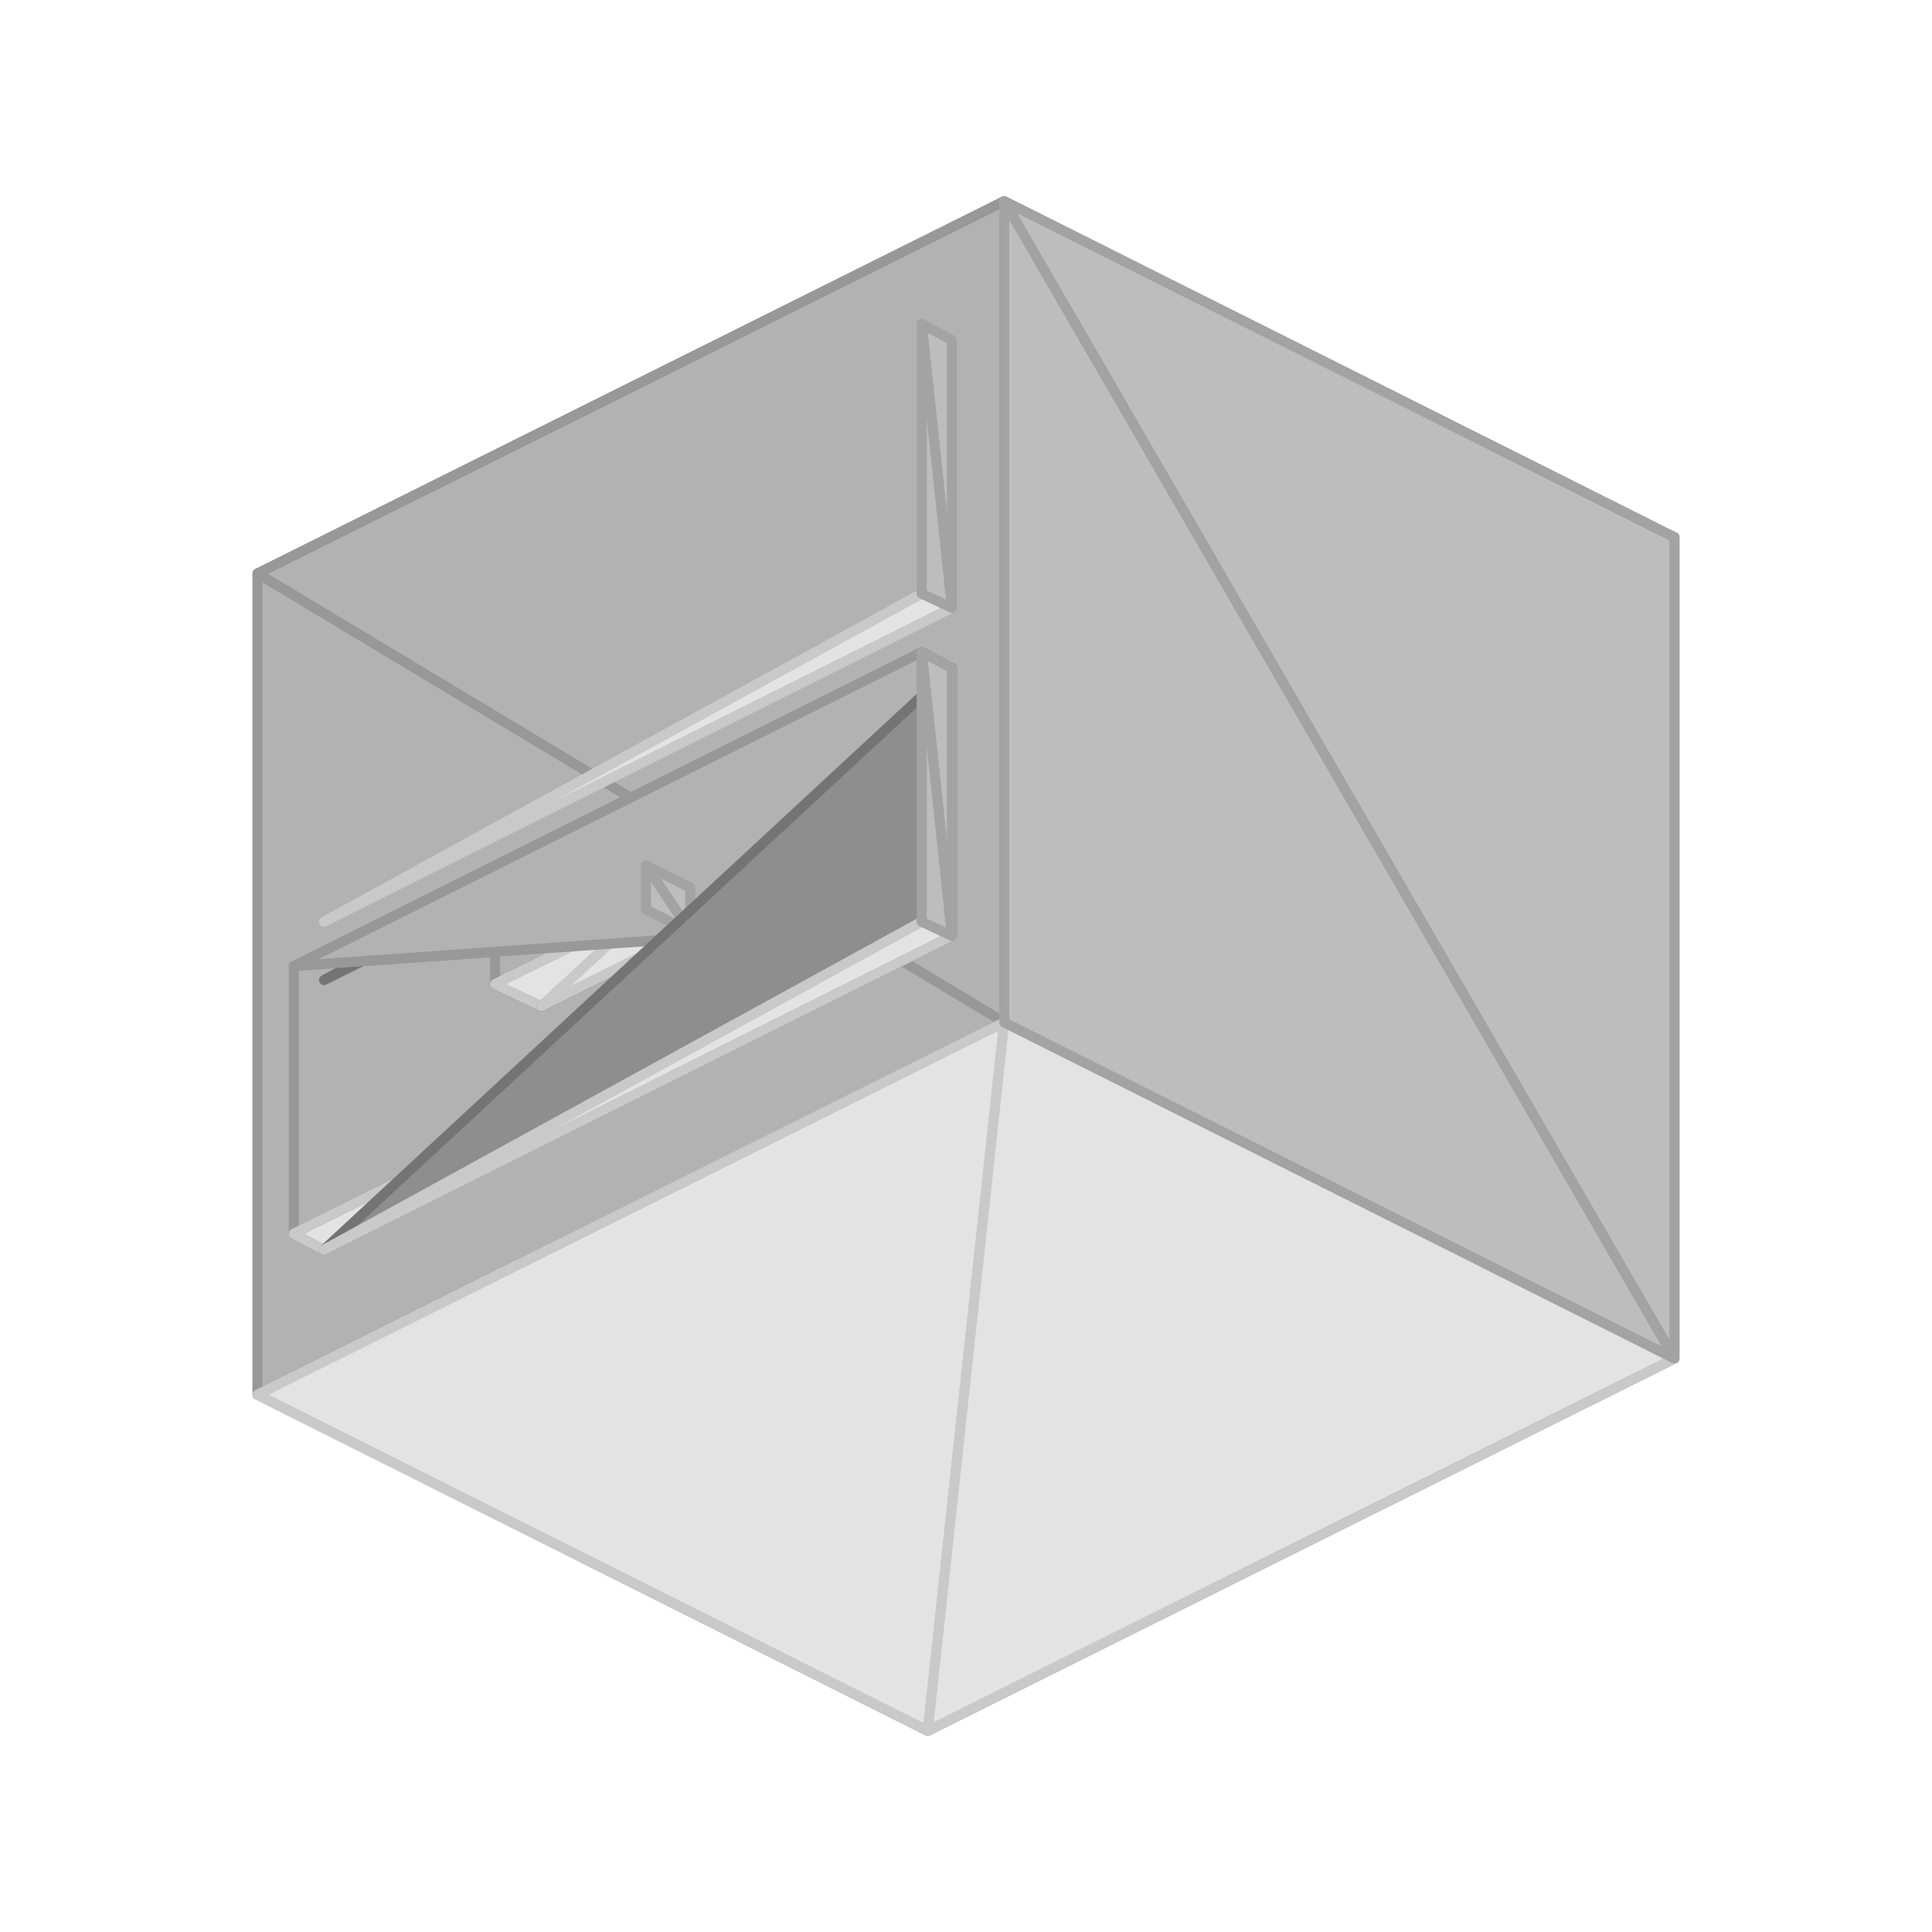
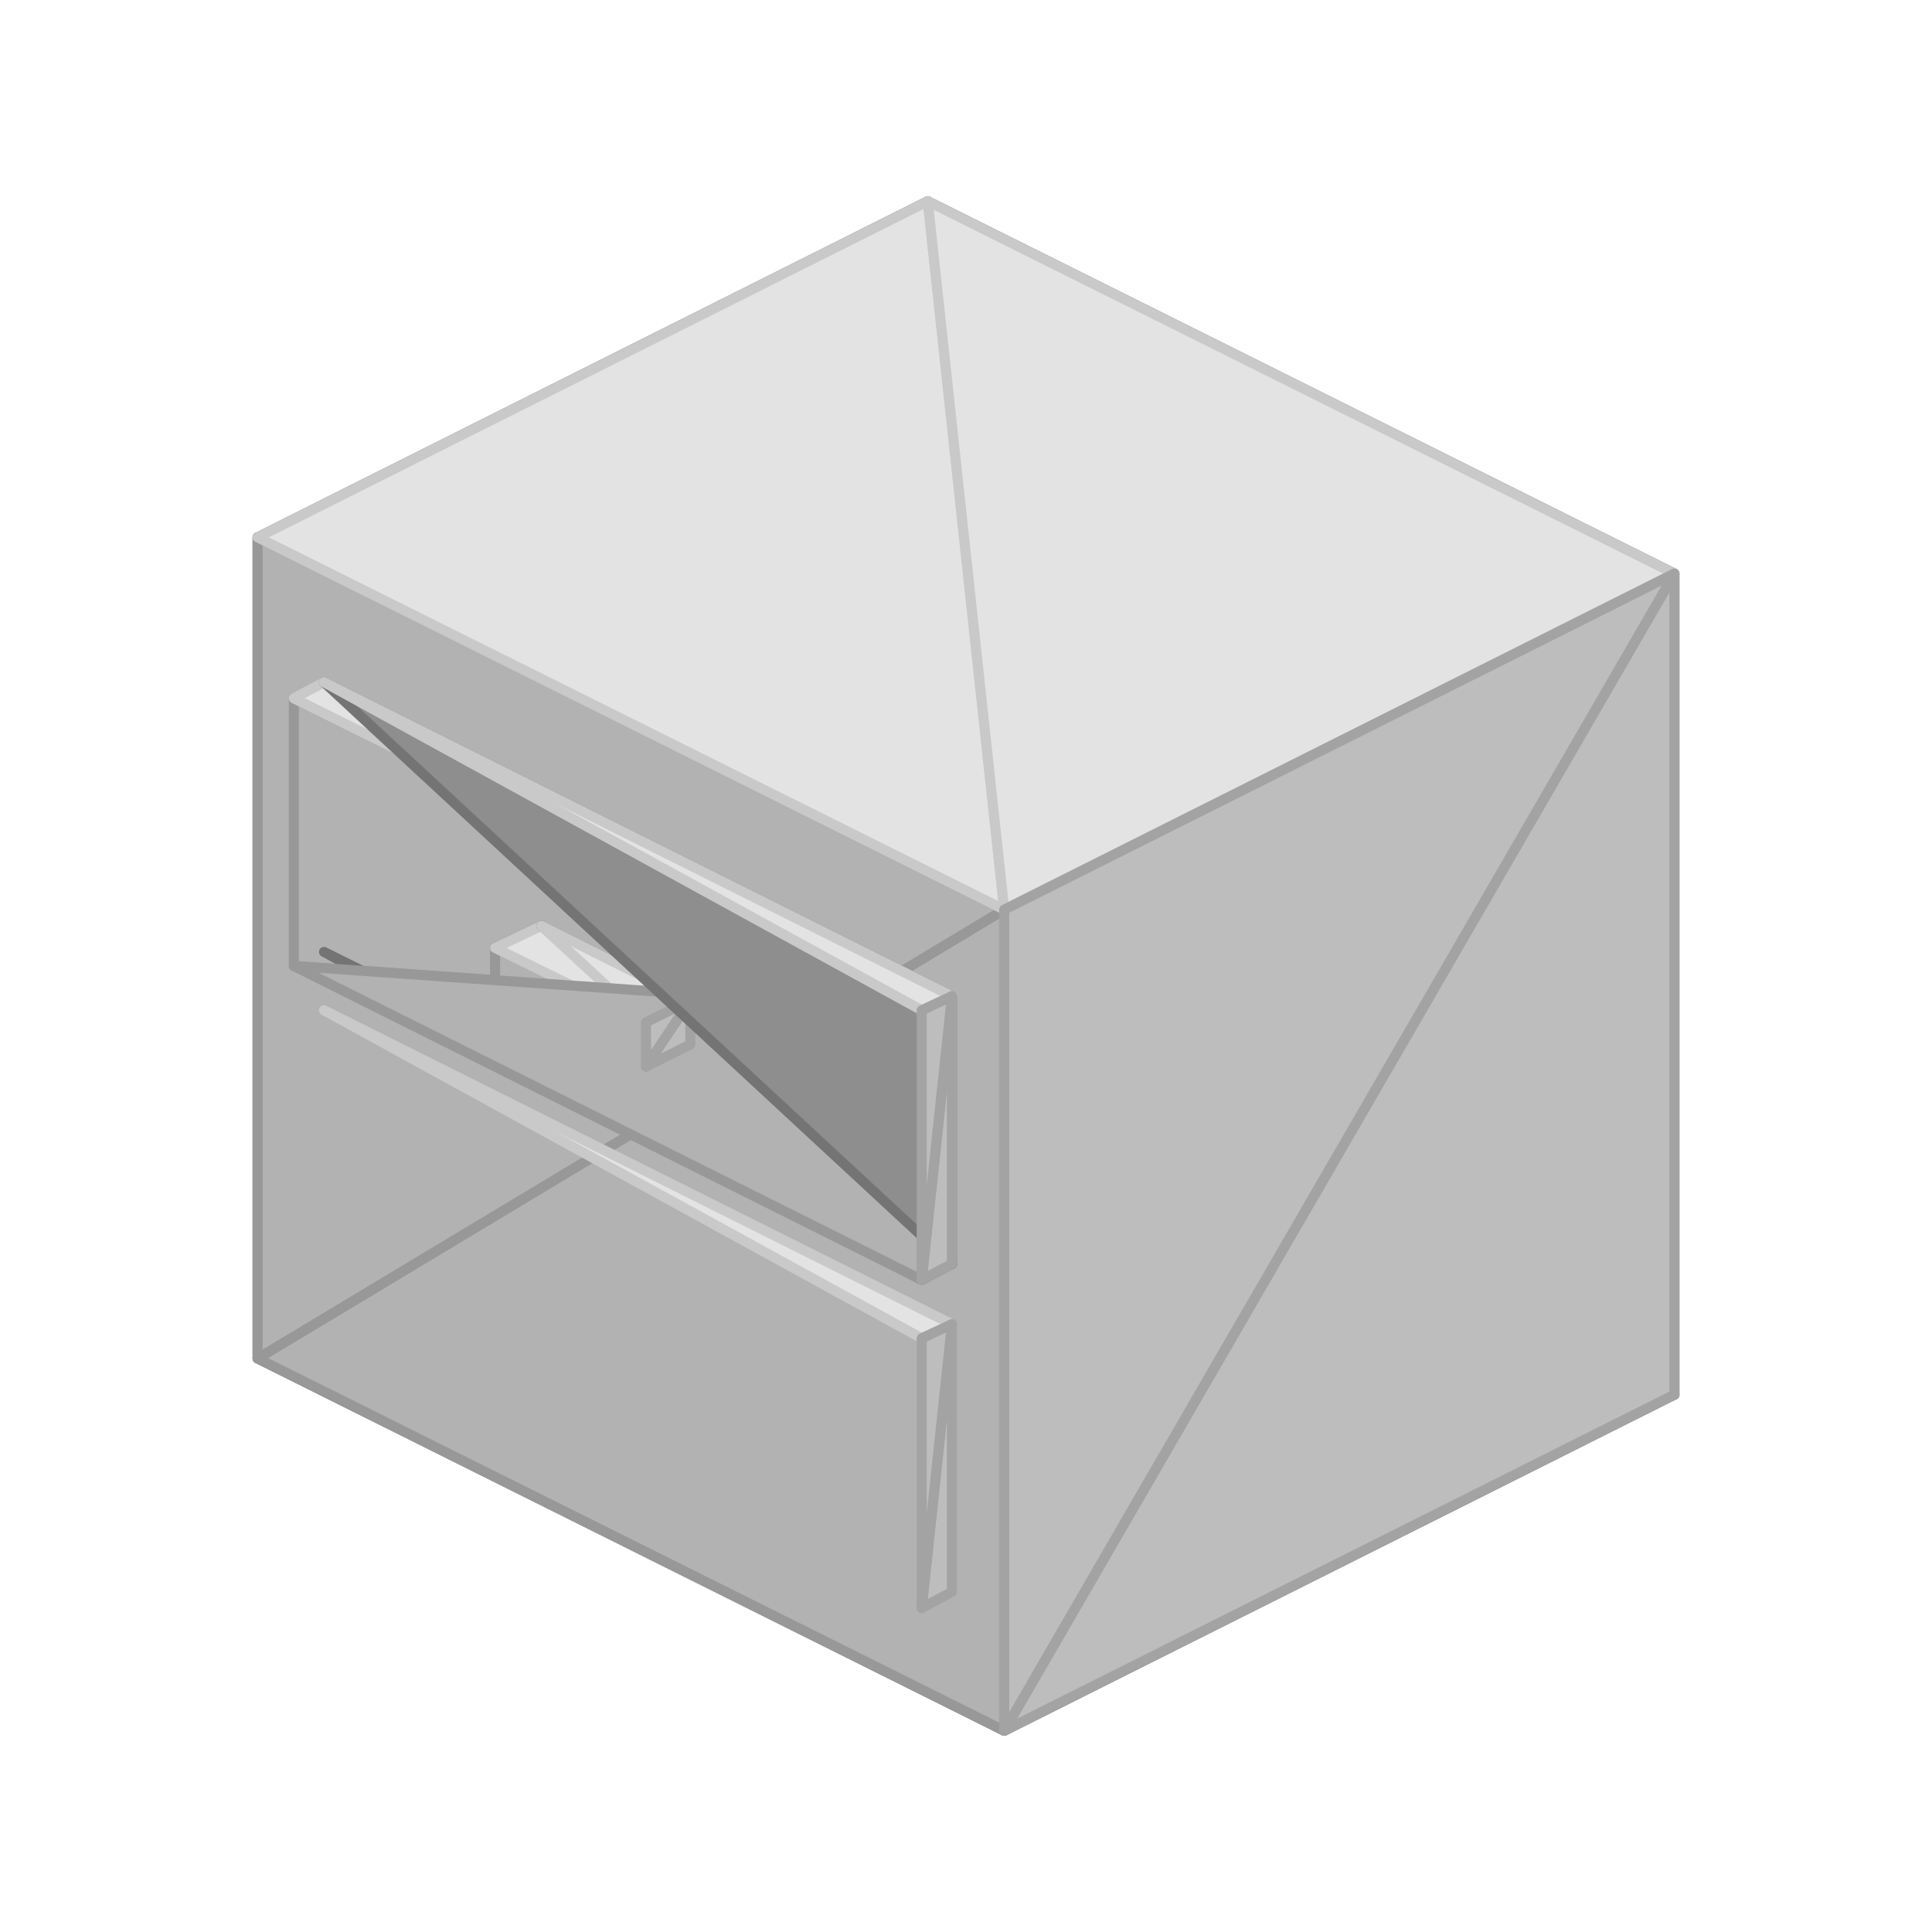
<svg xmlns="http://www.w3.org/2000/svg" viewBox="0 0 96 96">
-   <polygon points="83.2,26.7 46.1,45.2 46.1,86.0" fill="rgb(142,142,142)" stroke="rgb(116,116,116)" stroke-width="0.5" stroke-linejoin="round" />
-   <polygon points="46.1,45.2 49.9,10.0 12.8,28.5" fill="rgb(142,142,142)" stroke="rgb(116,116,116)" stroke-width="0.5" stroke-linejoin="round" />
-   <polygon points="46.1,45.2 12.8,28.5 12.8,69.3" fill="rgb(142,142,142)" stroke="rgb(116,116,116)" stroke-width="0.5" stroke-linejoin="round" />
-   <polygon points="46.1,45.2 83.2,26.7 49.9,10.0" fill="rgb(142,142,142)" stroke="rgb(116,116,116)" stroke-width="0.5" stroke-linejoin="round" />
-   <polygon points="46.1,45.2 12.8,69.3 46.1,86.0" fill="rgb(142,142,142)" stroke="rgb(116,116,116)" stroke-width="0.5" stroke-linejoin="round" />
-   <polygon points="16.1,32.4 14.6,31.7 14.6,45.0" fill="rgb(142,142,142)" stroke="rgb(116,116,116)" stroke-width="0.5" stroke-linejoin="round" />
-   <polygon points="16.1,32.4 14.6,45.0 16.1,45.8" fill="rgb(142,142,142)" stroke="rgb(116,116,116)" stroke-width="0.5" stroke-linejoin="round" />
-   <polygon points="83.2,26.7 46.1,86.0 83.2,67.5" fill="rgb(142,142,142)" stroke="rgb(116,116,116)" stroke-width="0.5" stroke-linejoin="round" />
-   <polygon points="16.1,32.4 45.8,16.1 14.6,31.7" fill="rgb(142,142,142)" stroke="rgb(116,116,116)" stroke-width="0.5" stroke-linejoin="round" />
-   <polygon points="47.3,16.9 16.1,32.4 16.1,45.8" fill="rgb(142,142,142)" stroke="rgb(116,116,116)" stroke-width="0.5" stroke-linejoin="round" />
-   <polygon points="49.9,10.0 83.2,26.7 83.2,67.5" fill="rgb(189,189,189)" stroke="rgb(163,163,163)" stroke-width="0.5" stroke-linejoin="round" />
-   <polygon points="14.6,31.7 45.8,29.5 14.6,45.0" fill="rgb(178,178,178)" stroke="rgb(152,152,152)" stroke-width="0.5" stroke-linejoin="round" />
-   <polygon points="16.1,32.4 47.3,16.9 45.8,16.1" fill="rgb(142,142,142)" stroke="rgb(116,116,116)" stroke-width="0.5" stroke-linejoin="round" />
-   <polygon points="16.1,48.7 14.6,48.0 14.6,61.3" fill="rgb(142,142,142)" stroke="rgb(116,116,116)" stroke-width="0.5" stroke-linejoin="round" />
-   <polygon points="16.1,45.8 14.6,45.0 45.8,29.5" fill="rgb(227,227,227)" stroke="rgb(201,201,201)" stroke-width="0.5" stroke-linejoin="round" />
-   <polygon points="16.1,48.7 14.6,61.3 16.1,62.1" fill="rgb(142,142,142)" stroke="rgb(116,116,116)" stroke-width="0.5" stroke-linejoin="round" />
-   <polygon points="14.6,31.7 45.8,16.1 45.8,29.5" fill="rgb(178,178,178)" stroke="rgb(152,152,152)" stroke-width="0.5" stroke-linejoin="round" />
-   <polygon points="16.1,48.7 45.8,32.4 14.6,48.0" fill="rgb(142,142,142)" stroke="rgb(116,116,116)" stroke-width="0.5" stroke-linejoin="round" />
-   <polygon points="47.3,16.9 16.1,45.8 47.3,30.2" fill="rgb(142,142,142)" stroke="rgb(116,116,116)" stroke-width="0.5" stroke-linejoin="round" />
-   <polygon points="12.8,28.5 49.9,10.0 49.9,50.8" fill="rgb(178,178,178)" stroke="rgb(152,152,152)" stroke-width="0.5" stroke-linejoin="round" />
-   <polygon points="47.3,33.2 16.1,48.7 16.1,62.1" fill="rgb(142,142,142)" stroke="rgb(116,116,116)" stroke-width="0.5" stroke-linejoin="round" />
-   <polygon points="12.8,28.5 49.9,50.8 12.8,69.3" fill="rgb(178,178,178)" stroke="rgb(152,152,152)" stroke-width="0.5" stroke-linejoin="round" />
-   <polygon points="46.1,86.0 12.8,69.3 49.9,50.8" fill="rgb(227,227,227)" stroke="rgb(201,201,201)" stroke-width="0.5" stroke-linejoin="round" />
-   <polygon points="16.1,45.8 45.8,29.5 47.3,30.2" fill="rgb(227,227,227)" stroke="rgb(201,201,201)" stroke-width="0.5" stroke-linejoin="round" />
-   <polygon points="46.1,86.0 49.9,50.8 83.2,67.5" fill="rgb(227,227,227)" stroke="rgb(201,201,201)" stroke-width="0.5" stroke-linejoin="round" />
-   <polygon points="45.8,16.1 47.3,16.9 47.3,30.2" fill="rgb(189,189,189)" stroke="rgb(163,163,163)" stroke-width="0.5" stroke-linejoin="round" />
-   <polygon points="26.9,47.8 24.6,46.7 24.6,48.9" fill="rgb(142,142,142)" stroke="rgb(116,116,116)" stroke-width="0.5" stroke-linejoin="round" />
-   <polygon points="14.6,48.0 45.8,45.8 14.6,61.3" fill="rgb(178,178,178)" stroke="rgb(152,152,152)" stroke-width="0.5" stroke-linejoin="round" />
-   <polygon points="26.9,47.8 24.6,48.9 26.9,50.0" fill="rgb(142,142,142)" stroke="rgb(116,116,116)" stroke-width="0.5" stroke-linejoin="round" />
-   <polygon points="16.1,48.7 47.3,33.2 45.8,32.4" fill="rgb(142,142,142)" stroke="rgb(116,116,116)" stroke-width="0.5" stroke-linejoin="round" />
-   <polygon points="34.3,44.1 26.9,47.8 26.9,50.0" fill="rgb(142,142,142)" stroke="rgb(116,116,116)" stroke-width="0.5" stroke-linejoin="round" />
-   <polygon points="26.9,47.8 32.1,43.0 24.6,46.7" fill="rgb(142,142,142)" stroke="rgb(116,116,116)" stroke-width="0.5" stroke-linejoin="round" />
-   <polygon points="26.9,47.8 34.3,44.1 32.1,43.0" fill="rgb(142,142,142)" stroke="rgb(116,116,116)" stroke-width="0.5" stroke-linejoin="round" />
-   <polygon points="16.1,62.1 14.6,61.3 45.8,45.8" fill="rgb(227,227,227)" stroke="rgb(201,201,201)" stroke-width="0.5" stroke-linejoin="round" />
-   <polygon points="45.8,16.1 47.3,30.2 45.8,29.5" fill="rgb(189,189,189)" stroke="rgb(163,163,163)" stroke-width="0.5" stroke-linejoin="round" />
-   <polygon points="24.6,46.7 32.1,45.2 24.6,48.9" fill="rgb(178,178,178)" stroke="rgb(152,152,152)" stroke-width="0.5" stroke-linejoin="round" />
-   <polygon points="26.9,50.0 24.6,48.9 32.1,45.2" fill="rgb(227,227,227)" stroke="rgb(201,201,201)" stroke-width="0.5" stroke-linejoin="round" />
-   <polygon points="34.3,44.1 26.9,50.0 34.3,46.3" fill="rgb(142,142,142)" stroke="rgb(116,116,116)" stroke-width="0.5" stroke-linejoin="round" />
-   <polygon points="24.6,46.7 32.1,43.0 32.1,45.2" fill="rgb(178,178,178)" stroke="rgb(152,152,152)" stroke-width="0.5" stroke-linejoin="round" />
-   <polygon points="26.9,50.0 32.1,45.2 34.3,46.3" fill="rgb(227,227,227)" stroke="rgb(201,201,201)" stroke-width="0.5" stroke-linejoin="round" />
-   <polygon points="14.6,48.0 45.8,32.4 45.8,45.8" fill="rgb(178,178,178)" stroke="rgb(152,152,152)" stroke-width="0.5" stroke-linejoin="round" />
-   <polygon points="32.1,43.0 34.3,44.1 34.3,46.3" fill="rgb(189,189,189)" stroke="rgb(163,163,163)" stroke-width="0.5" stroke-linejoin="round" />
-   <polygon points="32.1,43.0 34.3,46.3 32.1,45.2" fill="rgb(189,189,189)" stroke="rgb(163,163,163)" stroke-width="0.5" stroke-linejoin="round" />
-   <polygon points="49.9,10.0 83.2,67.5 49.9,50.8" fill="rgb(189,189,189)" stroke="rgb(163,163,163)" stroke-width="0.5" stroke-linejoin="round" />
-   <polygon points="47.3,33.2 16.1,62.1 47.3,46.5" fill="rgb(142,142,142)" stroke="rgb(116,116,116)" stroke-width="0.5" stroke-linejoin="round" />
-   <polygon points="16.1,62.1 45.8,45.8 47.3,46.5" fill="rgb(227,227,227)" stroke="rgb(201,201,201)" stroke-width="0.5" stroke-linejoin="round" />
-   <polygon points="45.8,32.4 47.3,33.2 47.3,46.5" fill="rgb(189,189,189)" stroke="rgb(163,163,163)" stroke-width="0.5" stroke-linejoin="round" />
-   <polygon points="45.8,32.4 47.3,46.5 45.8,45.8" fill="rgb(189,189,189)" stroke="rgb(163,163,163)" stroke-width="0.5" stroke-linejoin="round" />
+   <polygon points="83.2,69.3 46.1,50.8 46.1,10.0" fill="rgb(142,142,142)" stroke="rgb(116,116,116)" stroke-width="0.5" stroke-linejoin="round" />
+   <polygon points="46.1,50.8 49.9,86.0 12.8,67.5" fill="rgb(142,142,142)" stroke="rgb(116,116,116)" stroke-width="0.5" stroke-linejoin="round" />
+   <polygon points="46.1,50.8 12.8,67.5 12.8,26.7" fill="rgb(142,142,142)" stroke="rgb(116,116,116)" stroke-width="0.5" stroke-linejoin="round" />
+   <polygon points="46.1,50.8 83.2,69.3 49.9,86.0" fill="rgb(142,142,142)" stroke="rgb(116,116,116)" stroke-width="0.5" stroke-linejoin="round" />
+   <polygon points="46.1,50.8 12.8,26.7 46.1,10.0" fill="rgb(142,142,142)" stroke="rgb(116,116,116)" stroke-width="0.5" stroke-linejoin="round" />
+   <polygon points="16.1,63.6 14.6,64.3 14.6,51.0" fill="rgb(142,142,142)" stroke="rgb(116,116,116)" stroke-width="0.5" stroke-linejoin="round" />
+   <polygon points="16.1,63.6 14.6,51.0 16.1,50.2" fill="rgb(142,142,142)" stroke="rgb(116,116,116)" stroke-width="0.5" stroke-linejoin="round" />
+   <polygon points="83.2,69.3 46.1,10.0 83.2,28.5" fill="rgb(142,142,142)" stroke="rgb(116,116,116)" stroke-width="0.5" stroke-linejoin="round" />
+   <polygon points="16.1,63.6 45.8,79.9 14.6,64.3" fill="rgb(142,142,142)" stroke="rgb(116,116,116)" stroke-width="0.5" stroke-linejoin="round" />
+   <polygon points="47.3,79.1 16.1,63.6 16.1,50.2" fill="rgb(142,142,142)" stroke="rgb(116,116,116)" stroke-width="0.5" stroke-linejoin="round" />
+   <polygon points="49.9,86.0 83.2,69.3 83.2,28.5" fill="rgb(189,189,189)" stroke="rgb(163,163,163)" stroke-width="0.5" stroke-linejoin="round" />
+   <polygon points="14.6,64.3 45.8,66.5 14.6,51.0" fill="rgb(178,178,178)" stroke="rgb(152,152,152)" stroke-width="0.5" stroke-linejoin="round" />
+   <polygon points="16.1,63.6 47.3,79.1 45.8,79.9" fill="rgb(142,142,142)" stroke="rgb(116,116,116)" stroke-width="0.5" stroke-linejoin="round" />
+   <polygon points="16.1,47.3 14.6,48.0 14.6,34.7" fill="rgb(142,142,142)" stroke="rgb(116,116,116)" stroke-width="0.5" stroke-linejoin="round" />
+   <polygon points="16.1,50.2 14.6,51.0 45.8,66.5" fill="rgb(227,227,227)" stroke="rgb(201,201,201)" stroke-width="0.5" stroke-linejoin="round" />
+   <polygon points="16.1,47.3 14.6,34.7 16.1,33.9" fill="rgb(142,142,142)" stroke="rgb(116,116,116)" stroke-width="0.5" stroke-linejoin="round" />
+   <polygon points="14.6,64.3 45.8,79.9 45.8,66.5" fill="rgb(178,178,178)" stroke="rgb(152,152,152)" stroke-width="0.5" stroke-linejoin="round" />
+   <polygon points="16.1,47.3 45.8,63.6 14.6,48.0" fill="rgb(142,142,142)" stroke="rgb(116,116,116)" stroke-width="0.5" stroke-linejoin="round" />
+   <polygon points="47.3,79.1 16.1,50.2 47.3,65.8" fill="rgb(142,142,142)" stroke="rgb(116,116,116)" stroke-width="0.5" stroke-linejoin="round" />
+   <polygon points="12.8,67.5 49.9,86.0 49.9,45.2" fill="rgb(178,178,178)" stroke="rgb(152,152,152)" stroke-width="0.5" stroke-linejoin="round" />
+   <polygon points="47.3,62.8 16.1,47.3 16.1,33.9" fill="rgb(142,142,142)" stroke="rgb(116,116,116)" stroke-width="0.5" stroke-linejoin="round" />
+   <polygon points="12.8,67.5 49.9,45.2 12.8,26.7" fill="rgb(178,178,178)" stroke="rgb(152,152,152)" stroke-width="0.5" stroke-linejoin="round" />
+   <polygon points="46.1,10.0 12.8,26.7 49.9,45.2" fill="rgb(227,227,227)" stroke="rgb(201,201,201)" stroke-width="0.5" stroke-linejoin="round" />
+   <polygon points="16.1,50.2 45.8,66.5 47.3,65.8" fill="rgb(227,227,227)" stroke="rgb(201,201,201)" stroke-width="0.5" stroke-linejoin="round" />
+   <polygon points="46.1,10.0 49.9,45.2 83.2,28.5" fill="rgb(227,227,227)" stroke="rgb(201,201,201)" stroke-width="0.5" stroke-linejoin="round" />
+   <polygon points="45.8,79.9 47.3,79.1 47.3,65.8" fill="rgb(189,189,189)" stroke="rgb(163,163,163)" stroke-width="0.5" stroke-linejoin="round" />
+   <polygon points="26.9,48.2 24.6,49.3 24.6,47.1" fill="rgb(142,142,142)" stroke="rgb(116,116,116)" stroke-width="0.5" stroke-linejoin="round" />
+   <polygon points="14.6,48.0 45.8,50.2 14.6,34.7" fill="rgb(178,178,178)" stroke="rgb(152,152,152)" stroke-width="0.5" stroke-linejoin="round" />
+   <polygon points="26.9,48.2 24.6,47.1 26.9,46.0" fill="rgb(142,142,142)" stroke="rgb(116,116,116)" stroke-width="0.5" stroke-linejoin="round" />
+   <polygon points="16.1,47.3 47.3,62.8 45.8,63.6" fill="rgb(142,142,142)" stroke="rgb(116,116,116)" stroke-width="0.5" stroke-linejoin="round" />
+   <polygon points="34.3,51.9 26.9,48.2 26.9,46.0" fill="rgb(142,142,142)" stroke="rgb(116,116,116)" stroke-width="0.5" stroke-linejoin="round" />
+   <polygon points="26.9,48.2 32.1,53.0 24.6,49.3" fill="rgb(142,142,142)" stroke="rgb(116,116,116)" stroke-width="0.5" stroke-linejoin="round" />
+   <polygon points="26.9,48.2 34.3,51.9 32.1,53.0" fill="rgb(142,142,142)" stroke="rgb(116,116,116)" stroke-width="0.5" stroke-linejoin="round" />
+   <polygon points="16.1,33.9 14.6,34.7 45.8,50.2" fill="rgb(227,227,227)" stroke="rgb(201,201,201)" stroke-width="0.5" stroke-linejoin="round" />
+   <polygon points="45.8,79.9 47.3,65.8 45.8,66.5" fill="rgb(189,189,189)" stroke="rgb(163,163,163)" stroke-width="0.5" stroke-linejoin="round" />
+   <polygon points="24.6,49.3 32.1,50.8 24.6,47.1" fill="rgb(178,178,178)" stroke="rgb(152,152,152)" stroke-width="0.5" stroke-linejoin="round" />
+   <polygon points="26.9,46.0 24.6,47.1 32.1,50.8" fill="rgb(227,227,227)" stroke="rgb(201,201,201)" stroke-width="0.5" stroke-linejoin="round" />
+   <polygon points="34.3,51.9 26.9,46.0 34.3,49.7" fill="rgb(142,142,142)" stroke="rgb(116,116,116)" stroke-width="0.5" stroke-linejoin="round" />
+   <polygon points="24.6,49.3 32.1,53.0 32.1,50.8" fill="rgb(178,178,178)" stroke="rgb(152,152,152)" stroke-width="0.5" stroke-linejoin="round" />
+   <polygon points="26.9,46.0 32.1,50.8 34.3,49.7" fill="rgb(227,227,227)" stroke="rgb(201,201,201)" stroke-width="0.5" stroke-linejoin="round" />
+   <polygon points="14.6,48.0 45.8,63.6 45.8,50.2" fill="rgb(178,178,178)" stroke="rgb(152,152,152)" stroke-width="0.5" stroke-linejoin="round" />
+   <polygon points="32.1,53.0 34.3,51.9 34.3,49.7" fill="rgb(189,189,189)" stroke="rgb(163,163,163)" stroke-width="0.5" stroke-linejoin="round" />
+   <polygon points="32.1,53.0 34.3,49.7 32.1,50.8" fill="rgb(189,189,189)" stroke="rgb(163,163,163)" stroke-width="0.5" stroke-linejoin="round" />
+   <polygon points="49.9,86.0 83.2,28.5 49.9,45.2" fill="rgb(189,189,189)" stroke="rgb(163,163,163)" stroke-width="0.5" stroke-linejoin="round" />
+   <polygon points="47.3,62.8 16.1,33.9 47.3,49.5" fill="rgb(142,142,142)" stroke="rgb(116,116,116)" stroke-width="0.5" stroke-linejoin="round" />
+   <polygon points="16.1,33.9 45.8,50.2 47.3,49.5" fill="rgb(227,227,227)" stroke="rgb(201,201,201)" stroke-width="0.5" stroke-linejoin="round" />
+   <polygon points="45.8,63.6 47.3,62.8 47.3,49.5" fill="rgb(189,189,189)" stroke="rgb(163,163,163)" stroke-width="0.5" stroke-linejoin="round" />
+   <polygon points="45.8,63.6 47.3,49.5 45.8,50.2" fill="rgb(189,189,189)" stroke="rgb(163,163,163)" stroke-width="0.5" stroke-linejoin="round" />
</svg>
